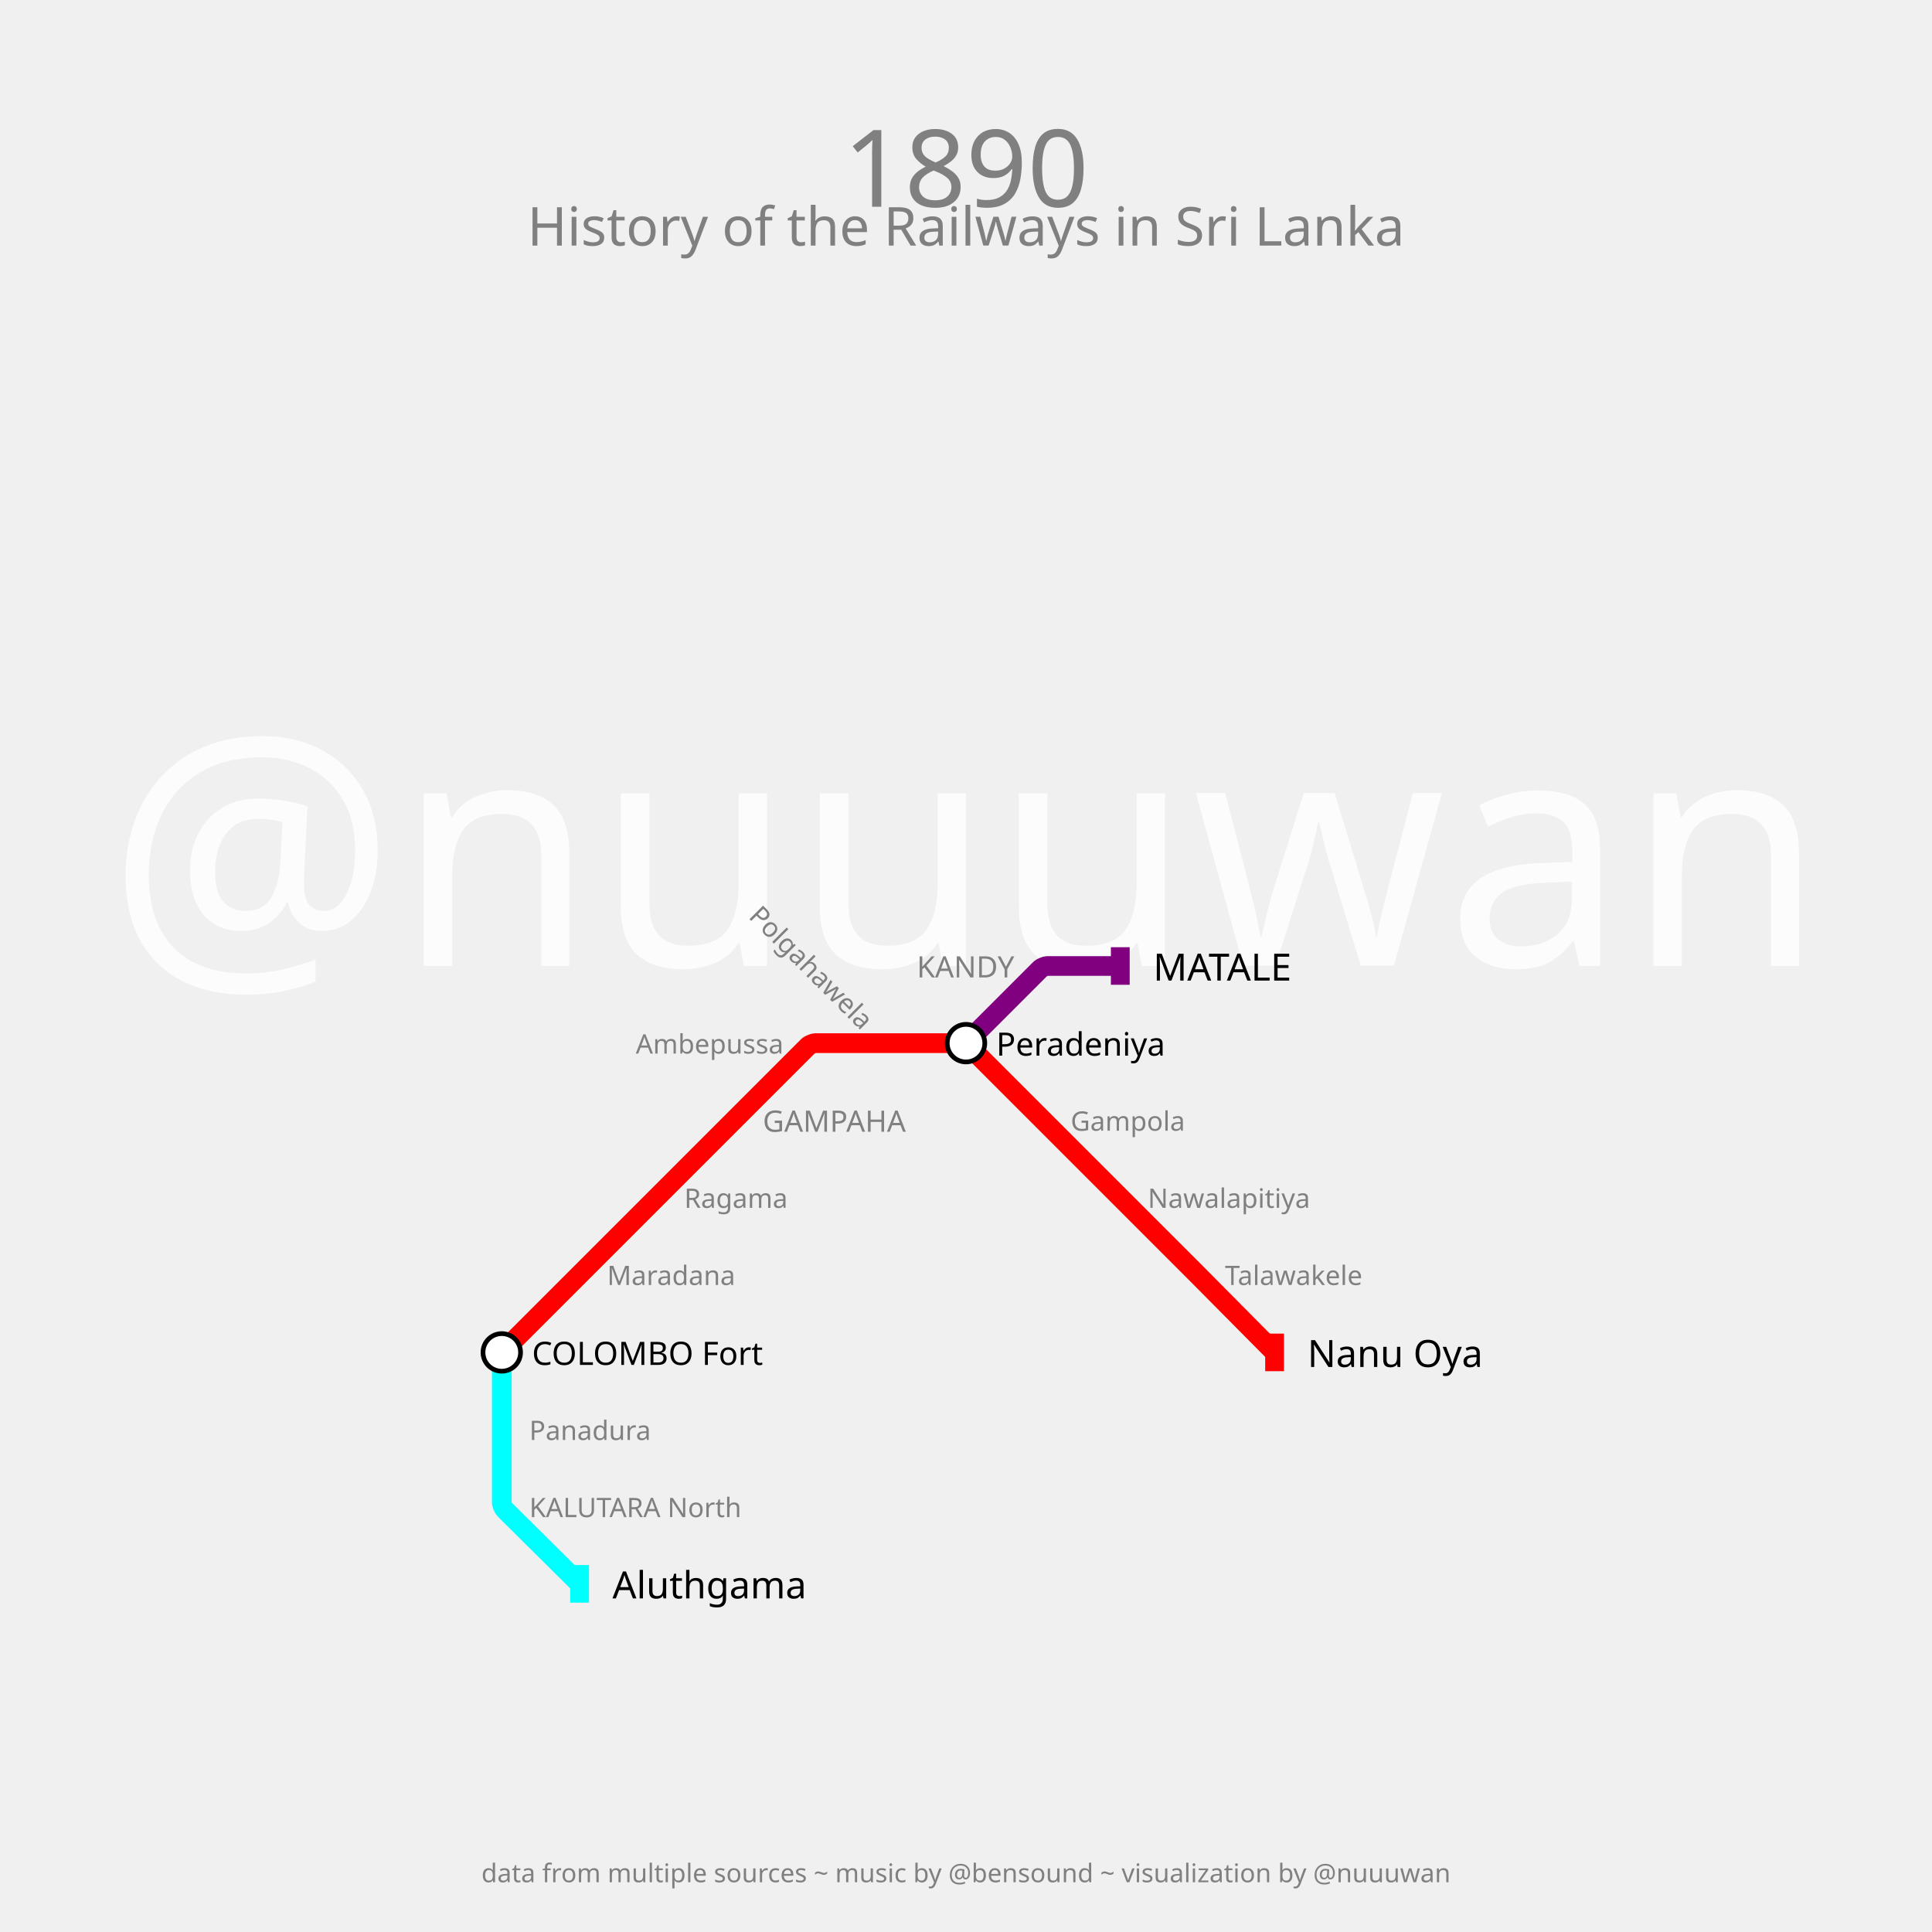
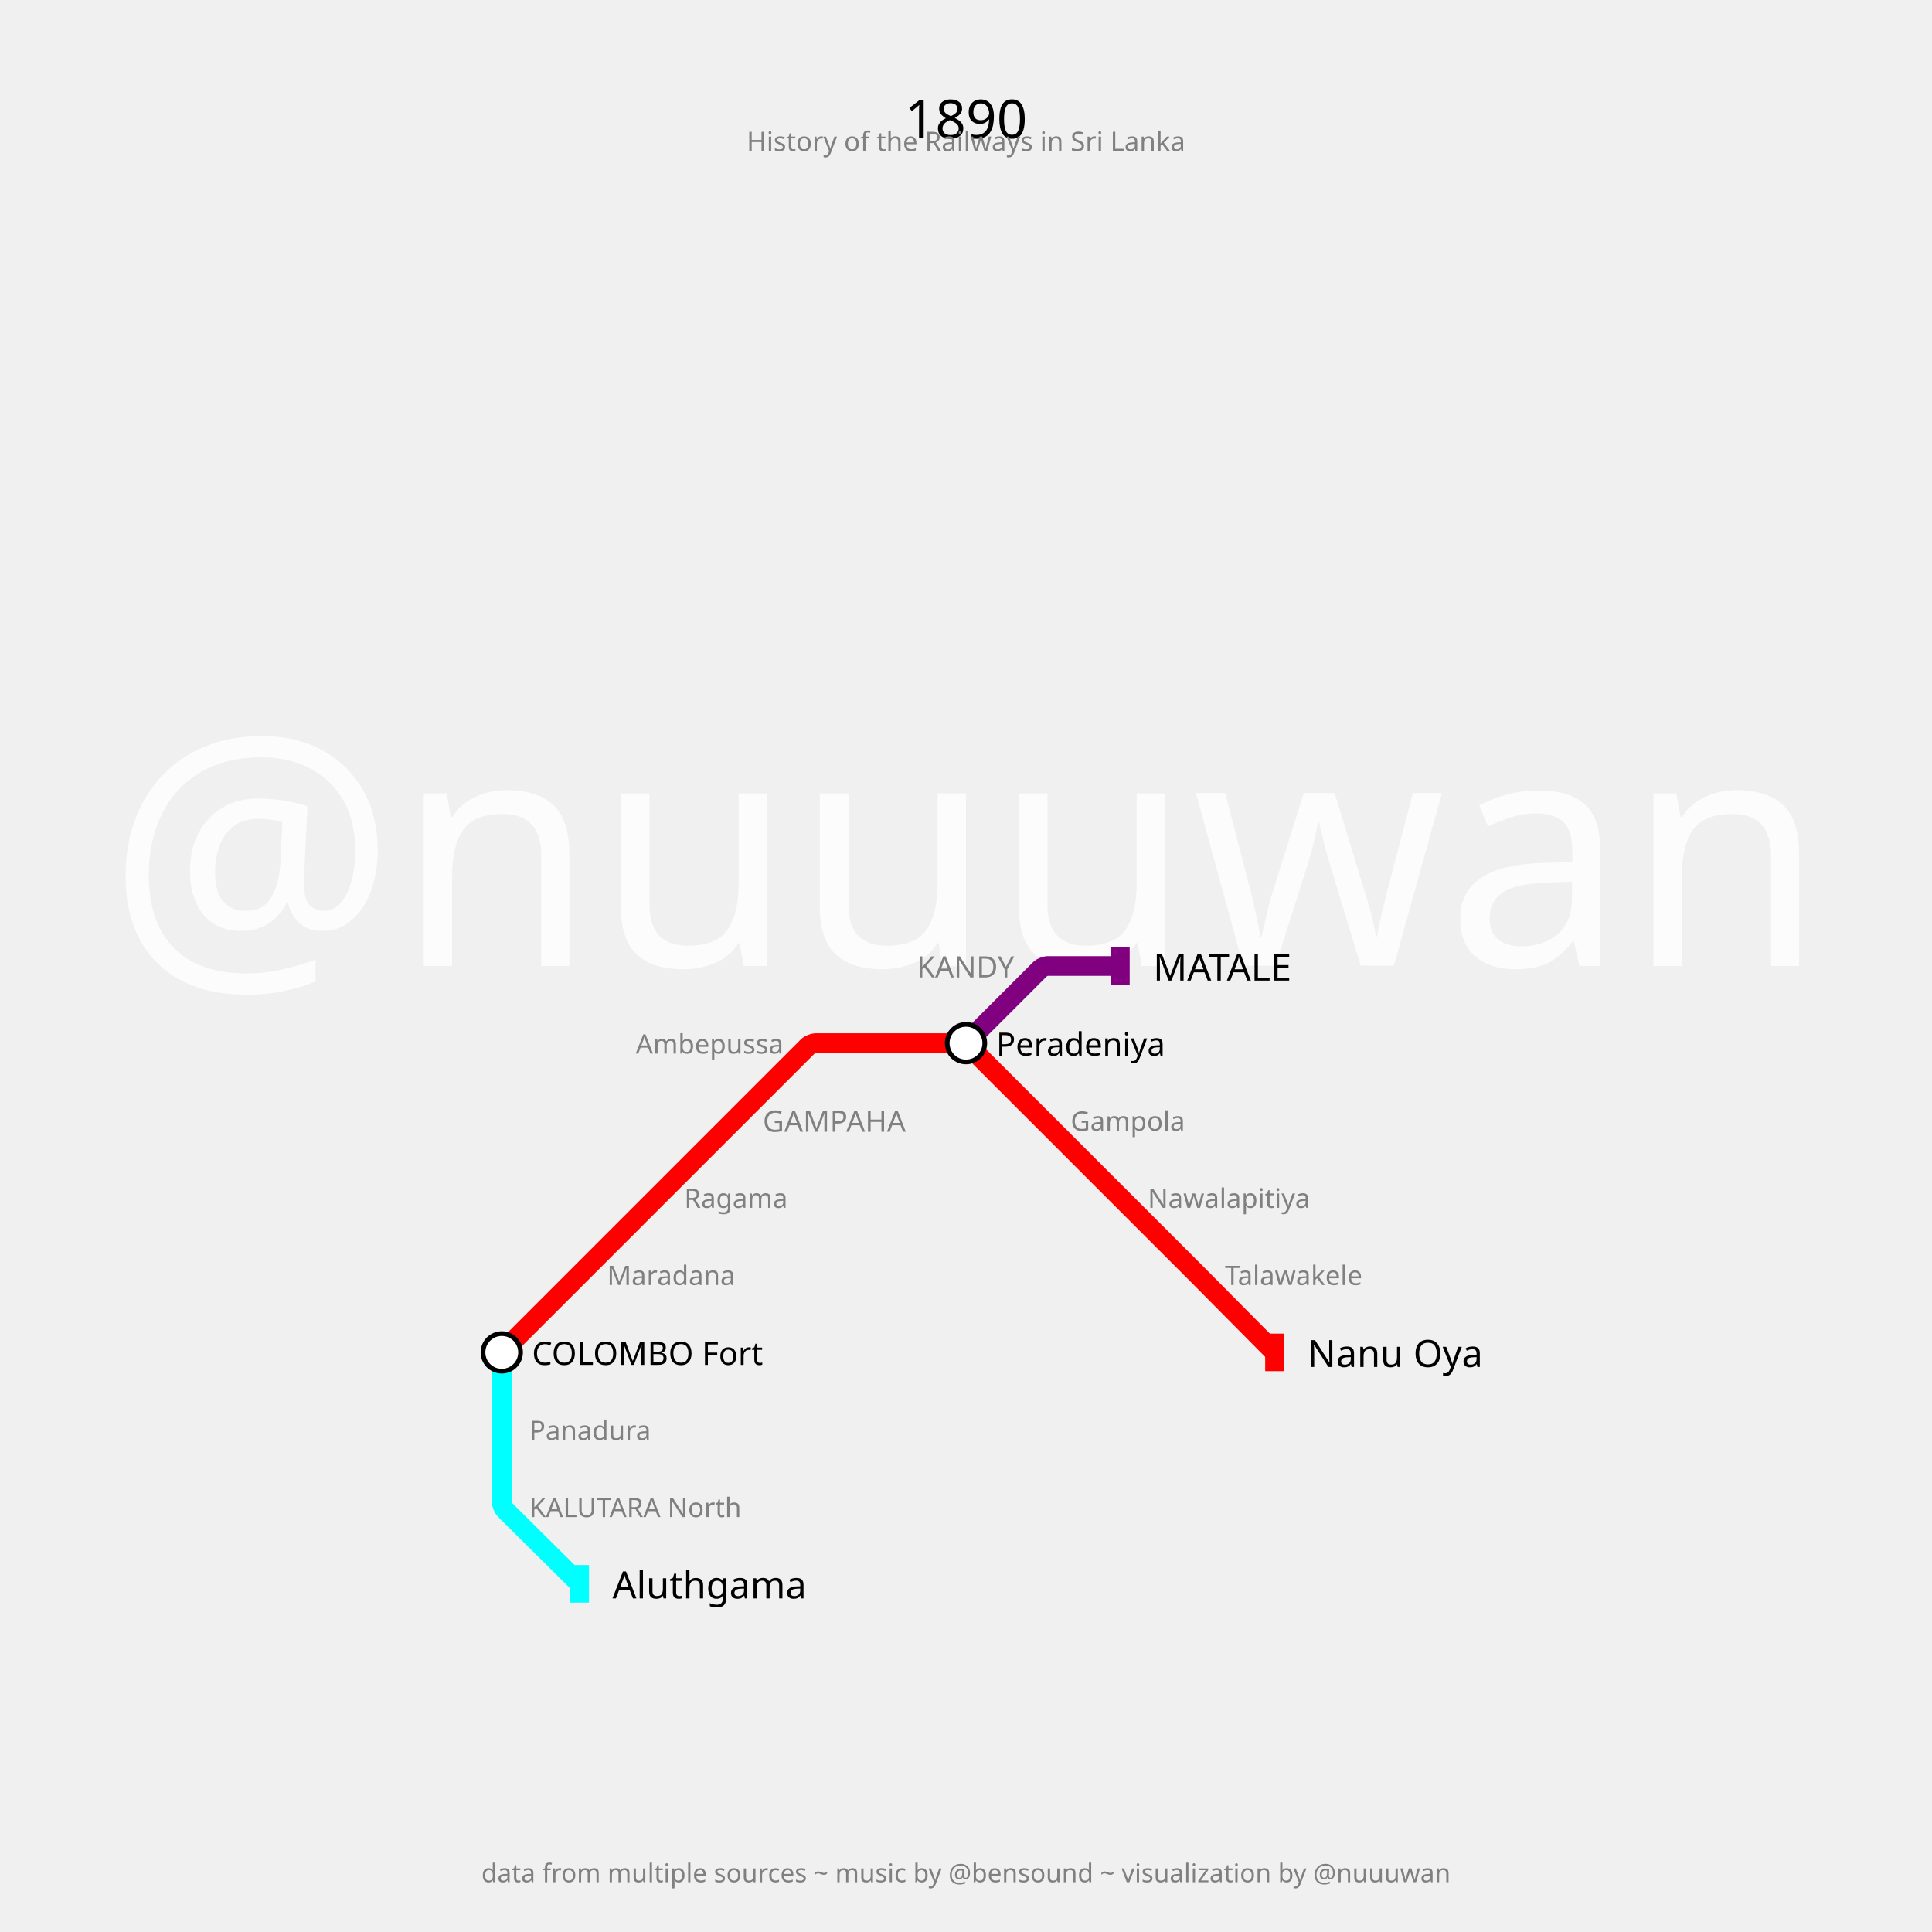
<svg xmlns="http://www.w3.org/2000/svg" width="2880" height="2880" padding="288">
  <text fill="#fcfcfc" stroke="none" font-size="480.0" font-family="p22" x="1440.0" y="1440.0" text-anchor="middle" dominant-baseline="center">@nuuuwan</text>
-   <text fill="gray" stroke="none" font-size="160" font-family="p22" x="1440.0" y="184.0" text-anchor="middle" dominant-baseline="hanging">1890</text>
-   <text fill="gray" stroke="none" font-size="80" font-family="p22" x="1440.0" y="304.0" text-anchor="middle" dominant-baseline="hanging">History of the Railways in Sri Lanka</text>
+   <text fill="black" stroke="none" font-size="80" font-family="p22" x="1440.0" y="144.0" text-anchor="middle" dominant-baseline="hanging">1890</text>
+   <text fill="gray" stroke="none" font-size="40" font-family="p22" x="1440.0" y="194.0" text-anchor="middle" dominant-baseline="hanging">History of the Railways in Sri Lanka</text>
  <text fill="gray" stroke="none" font-size="38.4" font-family="p22" x="1440.0" y="2776.0" text-anchor="middle" dominant-baseline="text-top">data from multiple sources ~ music by @bensound ~ visualization by @nuuuwan</text>
  <g>
    <path fill="none" stroke-width="29.4" stroke-opacity="1" d="M 748.0,2016.0 L 864.0,1900.0 L 979.0,1785.0 L 1094.0,1670.0 L 1204.934,1559.066 C 1206.289,1557.711 1212.833,1555.0 1214.75,1555.0 L 1324.0,1555.0 L 1434.2,1555.0 C 1436.133,1555.0 1442.734,1557.734 1444.101,1559.101 L 1555.0,1670.0 L 1670.0,1785.0 L 1779.25,1894.25 C 1781.167,1896.167 1788.817,1903.85 1790.725,1905.775 L 1900.0,2016.0" stroke="red" />
    <rect stroke="none" fill-opacity="1" x="1886" y="1988" width="28" height="56" fill="red" />
  </g>
  <g>
    <path fill="none" stroke-width="29.4" stroke-opacity="1" d="M 1440.0,1555.0 L 1550.934,1444.066 C 1552.289,1442.711 1558.833,1440.0 1560.75,1440.0 L 1670.0,1440.0" stroke="purple" />
    <rect stroke="none" fill-opacity="1" x="1656" y="1412" width="28" height="56" fill="purple" />
  </g>
  <g>
    <path fill="none" stroke-width="29.4" stroke-opacity="1" d="M 748.0,2016.0 L 748.0,2131.0 L 748.0,2240.25 C 748.0,2242.167 750.722,2248.699 752.083,2250.048 L 864.0,2361.0" stroke="cyan" />
    <rect stroke="none" fill-opacity="1" x="850" y="2333" width="28" height="56" fill="cyan" />
  </g>
  <g>
    <text fill="black" stroke="none" font-size="56.0" font-family="p22" font-weight="100" text-anchor="start" dominant-baseline="central" x="1949.0" y="2016" transform="translate(1900,2016) rotate(0) translate(-1900,-2016)">Nanu Oya</text>
  </g>
  <g>
    <text fill="black" stroke="none" font-size="56.0" font-family="p22" font-weight="100" text-anchor="start" dominant-baseline="central" x="1719.0" y="1440" transform="translate(1670,1440) rotate(0) translate(-1670,-1440)">MATALE</text>
  </g>
  <g>
    <text fill="black" stroke="none" font-size="56.0" font-family="p22" font-weight="100" text-anchor="start" dominant-baseline="central" x="913.0" y="2361" transform="translate(864,2361) rotate(0) translate(-864,-2361)">Aluthgama</text>
  </g>
  <g>
    <circle r="28" fill="white" stroke="black" stroke-width="7.0" cx="748" cy="2016" />
    <text fill="black" stroke="none" font-size="48.0" font-family="p22" font-weight="100" text-anchor="start" dominant-baseline="central" x="793.0" y="2016" transform="translate(748,2016) rotate(0) translate(-748,-2016)">COLOMBO Fort</text>
  </g>
  <g>
    <circle r="28" fill="white" stroke="black" stroke-width="7.0" cx="1440" cy="1555" />
    <text fill="black" stroke="none" font-size="48.0" font-family="p22" font-weight="100" text-anchor="start" dominant-baseline="central" x="1485.0" y="1555" transform="translate(1440,1555) rotate(0) translate(-1440,-1555)">Peradeniya</text>
  </g>
  <g>
    <text fill="gray" stroke="none" font-size="44.0" font-family="p22" font-weight="100" text-anchor="start" dominant-baseline="central" x="1137.0" y="1670" transform="translate(1094,1670) rotate(0) translate(-1094,-1670)">GAMPAHA</text>
  </g>
  <g>
    <text fill="gray" stroke="none" font-size="44.0" font-family="p22" font-weight="100" text-anchor="end" dominant-baseline="central" x="1512.0" y="1440" transform="translate(1555,1440) rotate(0) translate(-1555,-1440)">KANDY</text>
  </g>
  <g>
    <text fill="gray" stroke="none" font-size="40" font-family="p22" font-weight="100" text-anchor="start" dominant-baseline="central" x="905.0" y="1900" transform="translate(864,1900) rotate(0) translate(-864,-1900)">Maradana</text>
  </g>
  <g>
    <text fill="gray" stroke="none" font-size="40" font-family="p22" font-weight="100" text-anchor="start" dominant-baseline="central" x="1020.0" y="1785" transform="translate(979,1785) rotate(0) translate(-979,-1785)">Ragama</text>
  </g>
  <g>
    <text fill="gray" stroke="none" font-size="40" font-family="p22" font-weight="100" text-anchor="end" dominant-baseline="central" x="1168.0" y="1555" transform="translate(1209,1555) rotate(0) translate(-1209,-1555)">Ambepussa</text>
  </g>
-   <g>
-     <text fill="gray" stroke="none" font-size="40" font-family="p22" font-weight="100" text-anchor="end" dominant-baseline="central" x="1283.0" y="1555" transform="translate(1324,1555) rotate(45) translate(-1324,-1555)">Polgahawela</text>
-   </g>
+   <g />
  <g>
    <text fill="gray" stroke="none" font-size="40" font-family="p22" font-weight="100" text-anchor="start" dominant-baseline="central" x="1596.0" y="1670" transform="translate(1555,1670) rotate(0) translate(-1555,-1670)">Gampola</text>
  </g>
  <g>
    <text fill="gray" stroke="none" font-size="40" font-family="p22" font-weight="100" text-anchor="start" dominant-baseline="central" x="1711.0" y="1785" transform="translate(1670,1785) rotate(0) translate(-1670,-1785)">Nawalapitiya</text>
  </g>
  <g>
    <text fill="gray" stroke="none" font-size="40" font-family="p22" font-weight="100" text-anchor="start" dominant-baseline="central" x="1826.0" y="1900" transform="translate(1785,1900) rotate(0) translate(-1785,-1900)">Talawakele</text>
  </g>
  <g>
    <text fill="gray" stroke="none" font-size="40" font-family="p22" font-weight="100" text-anchor="start" dominant-baseline="central" x="789.0" y="2131" transform="translate(748,2131) rotate(0) translate(-748,-2131)">Panadura</text>
  </g>
  <g>
    <text fill="gray" stroke="none" font-size="40" font-family="p22" font-weight="100" text-anchor="start" dominant-baseline="central" x="789.0" y="2246" transform="translate(748,2246) rotate(0) translate(-748,-2246)">KALUTARA North</text>
  </g>
</svg>
